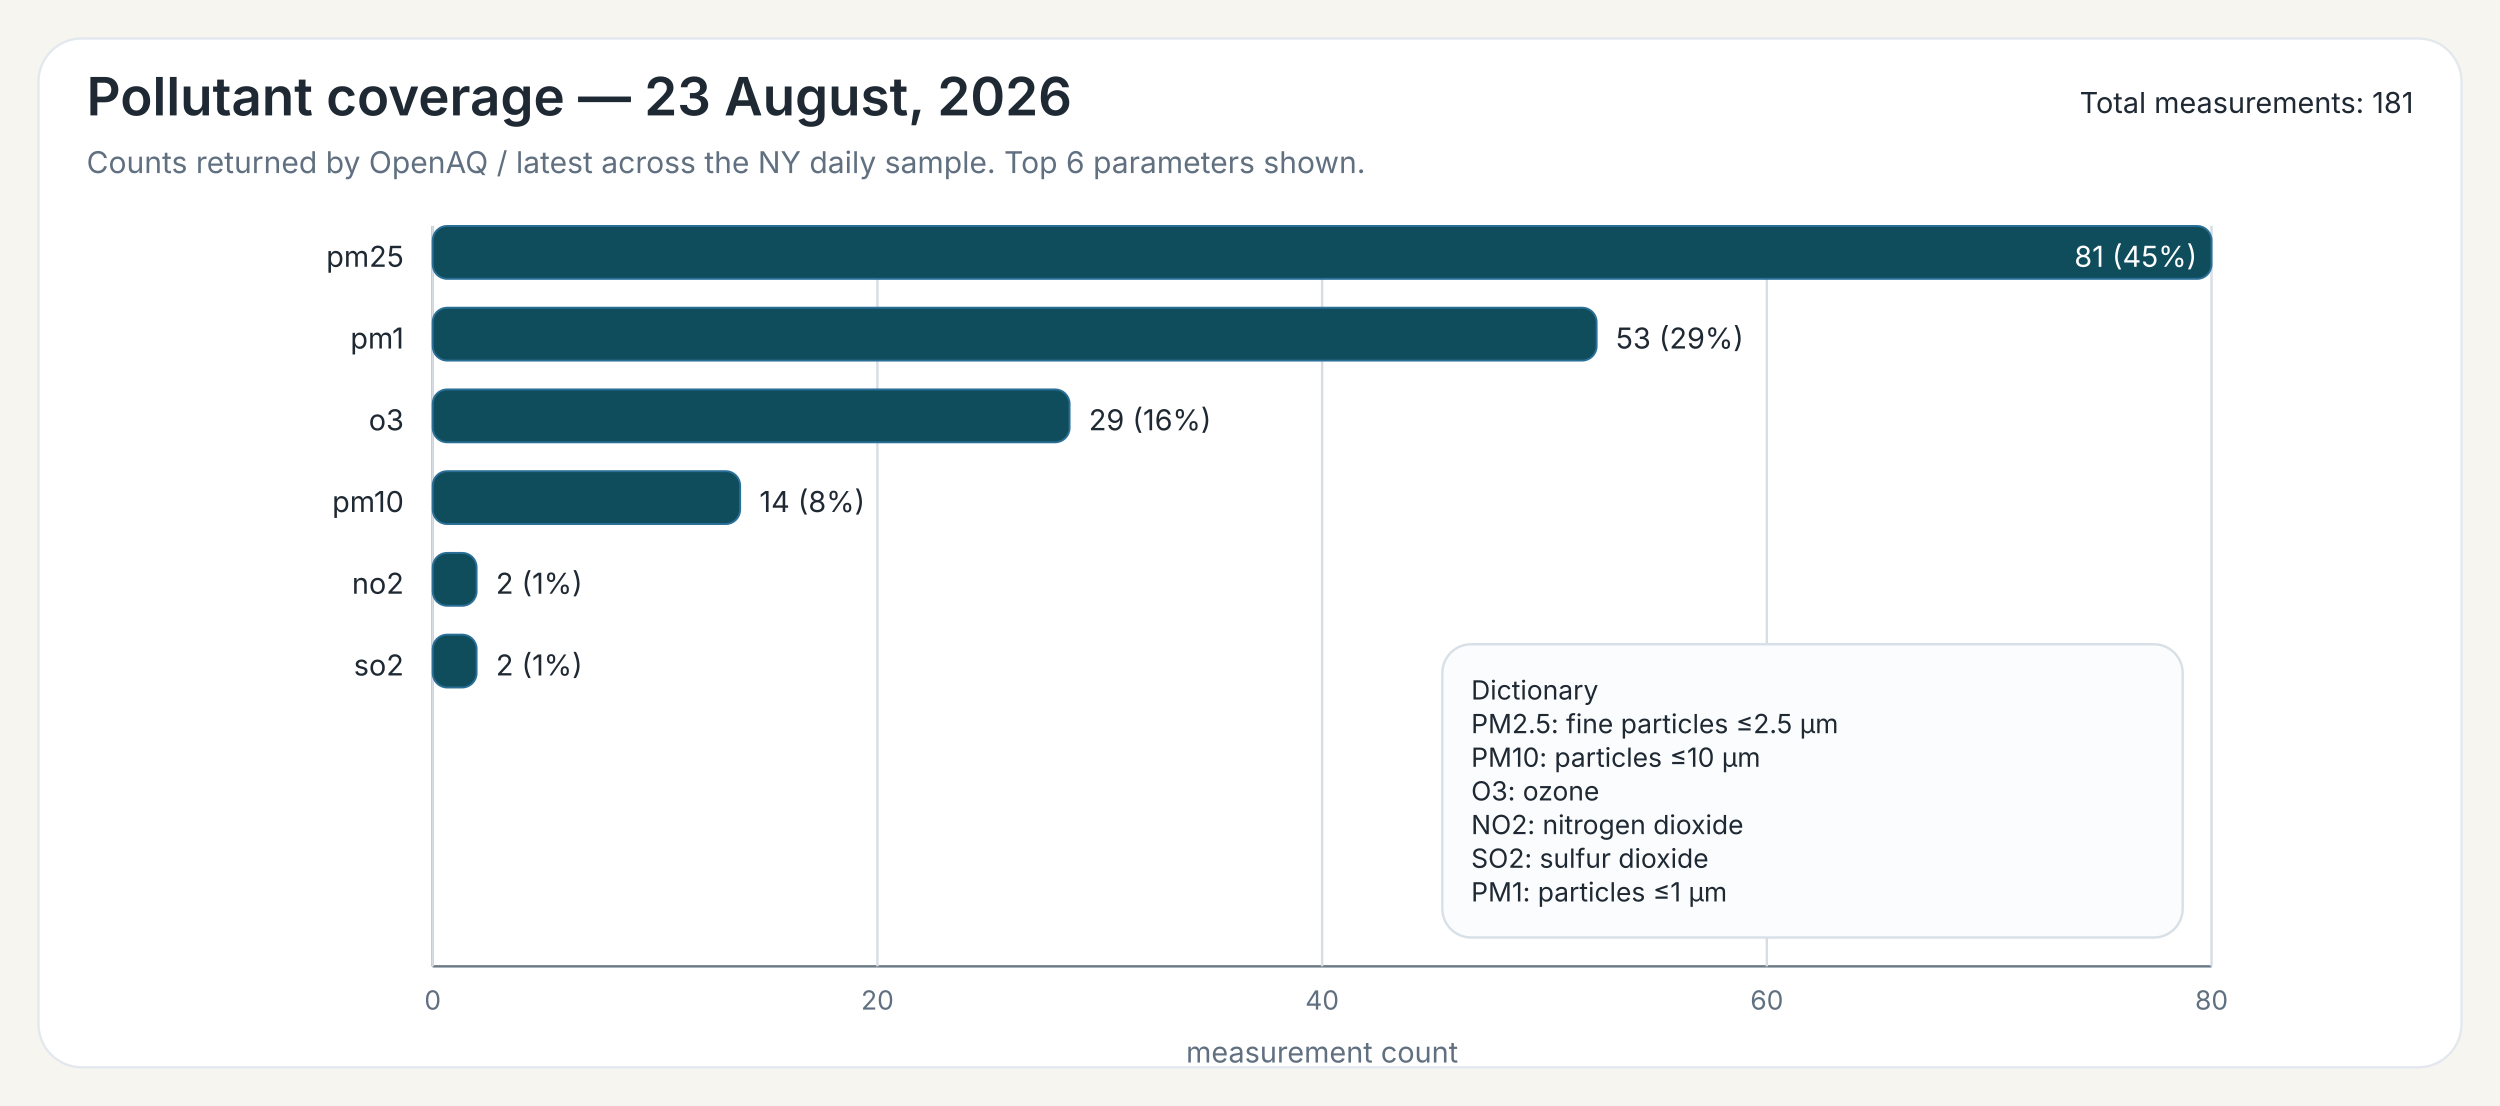
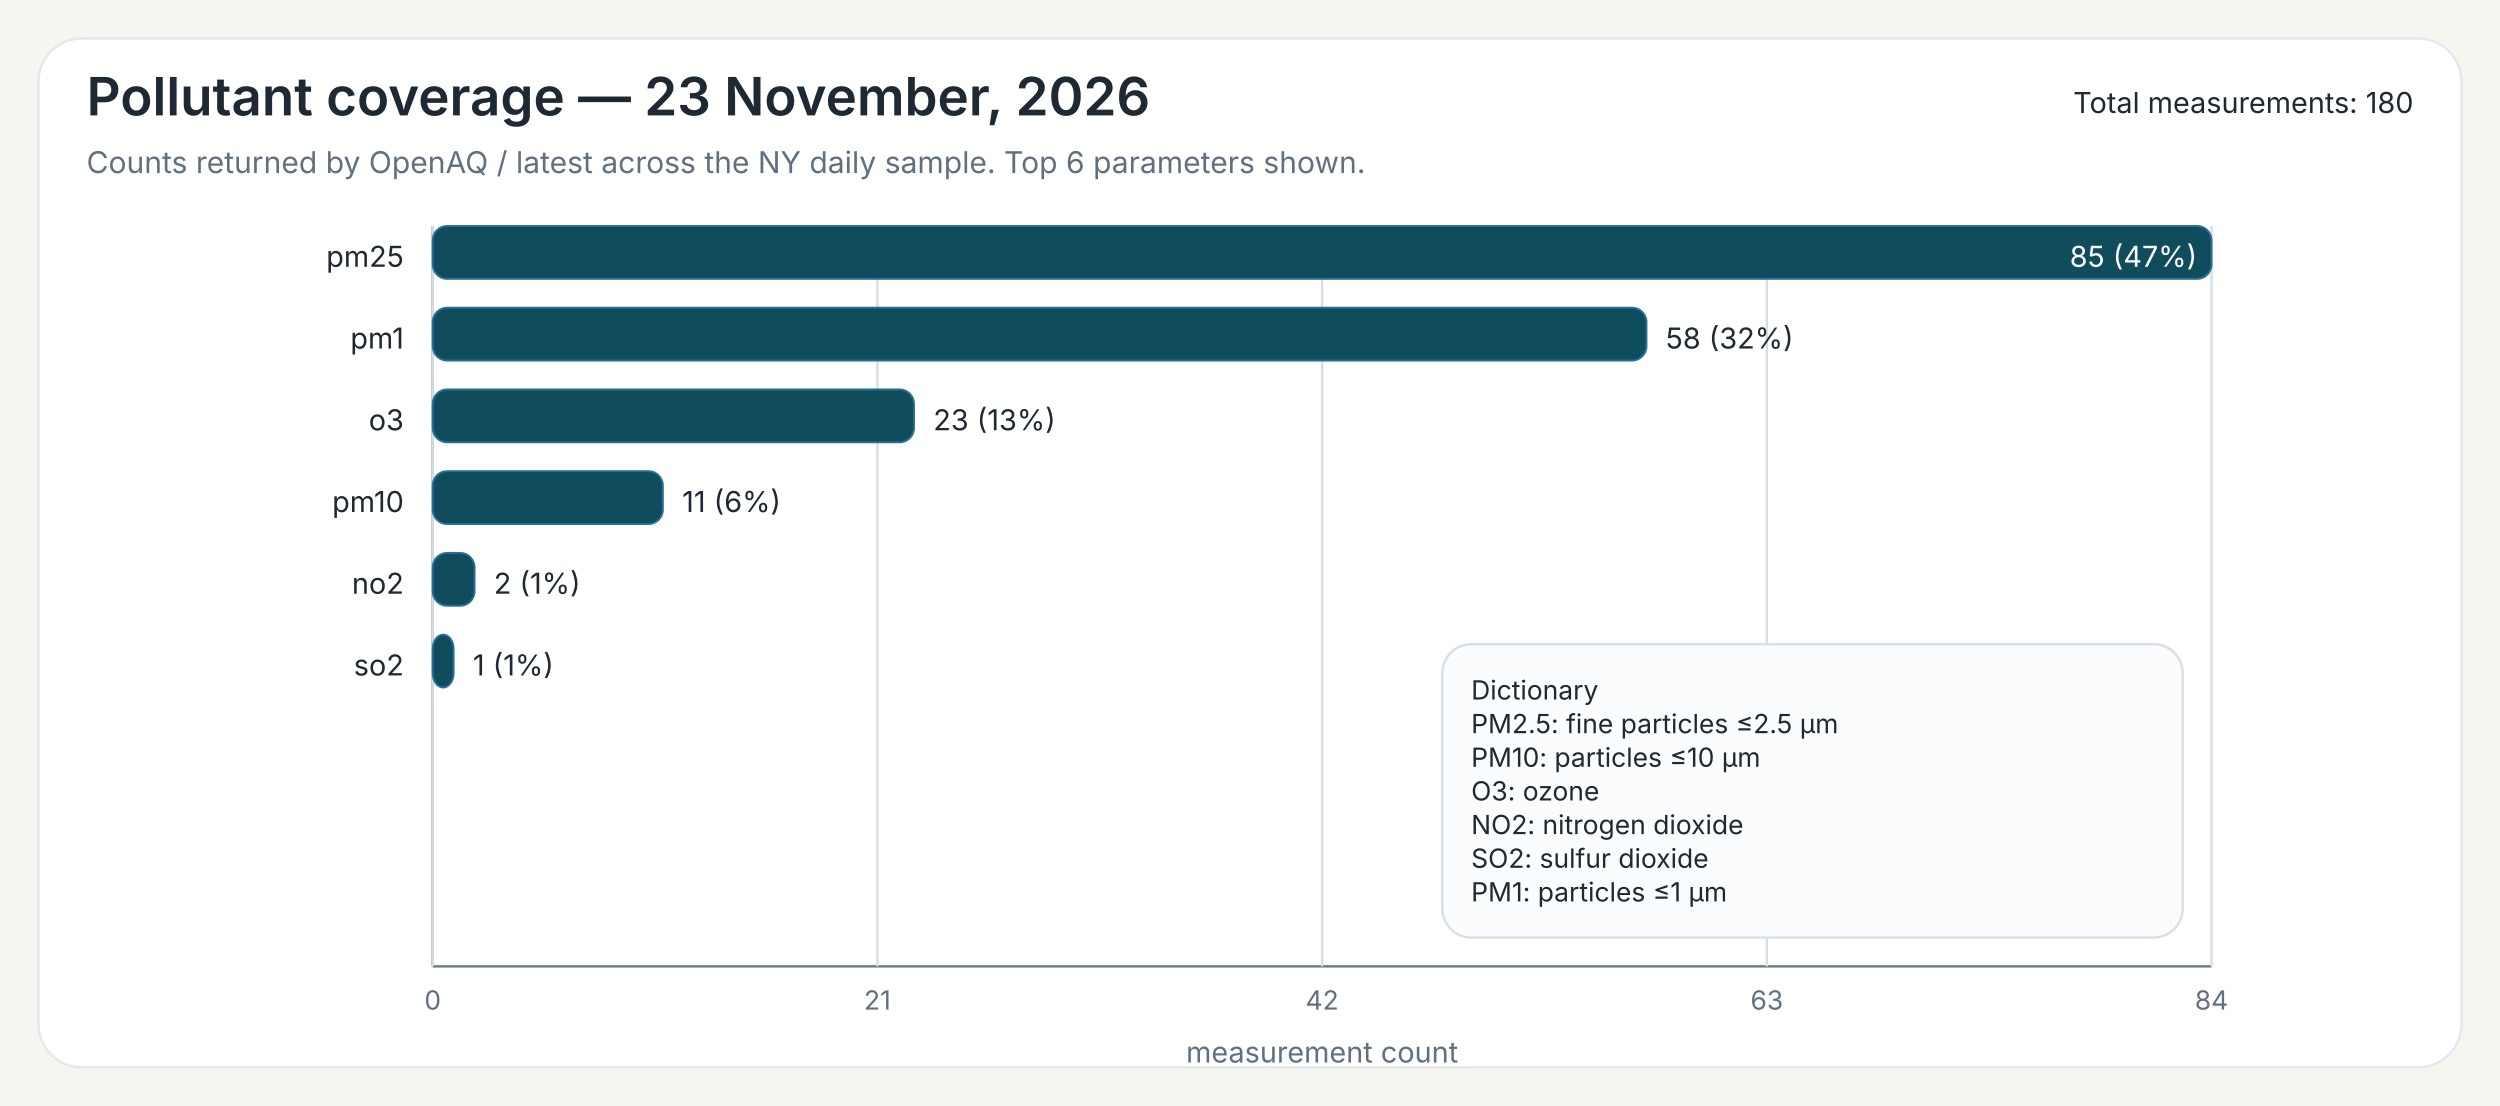
<svg xmlns="http://www.w3.org/2000/svg" width="1040" height="460">
  <rect x="0" y="0" width="1040" height="460" fill="#F7F5EF" />
  <rect x="16" y="16" width="1008" height="428" rx="18" ry="18" fill="#FFFFFF" stroke="#E3E8EE" stroke-width="1" />
-   <text x="36" y="48" font-family="Public Sans, Inter, Aptos, Segoe UI, Arial, sans-serif" font-size="22" font-weight="600" fill="#1F2933">Pollutant coverage — 23 August, 2026</text>
+   <text x="36" y="48" font-family="Public Sans, Inter, Aptos, Segoe UI, Arial, sans-serif" font-size="22" font-weight="600" fill="#1F2933">Pollutant coverage — 23 November, 2026</text>
  <text x="36" y="72" font-family="Public Sans, Inter, Aptos, Segoe UI, Arial, sans-serif" font-size="12.5" font-weight="400" fill="#607080">Counts returned by OpenAQ / latest across the NY daily sample. Top 6 parameters shown.</text>
-   <text x="1004" y="47" font-family="Public Sans, Inter, Aptos, Segoe UI, Arial, sans-serif" font-size="12" text-anchor="end" fill="#1F2933">Total measurements: 181</text>
+   <text x="1004" y="47" font-family="Public Sans, Inter, Aptos, Segoe UI, Arial, sans-serif" font-size="12" text-anchor="end" fill="#1F2933">Total measurements: 180</text>
  <line x1="180" y1="94" x2="180" y2="402" stroke="#6B7A86" stroke-width="1" />
  <line x1="180" y1="402" x2="920" y2="402" stroke="#6B7A86" stroke-width="1" />
  <line x1="180.00" y1="94" x2="180.00" y2="402" stroke="#D7DDE3" stroke-width="1" />
  <text x="180.00" y="420" font-family="Inter, Aptos, Segoe UI, Arial, sans-serif" font-size="11" text-anchor="middle" fill="#607080">0</text>
  <line x1="365.00" y1="94" x2="365.00" y2="402" stroke="#D7DDE3" stroke-width="1" />
-   <text x="365.00" y="420" font-family="Inter, Aptos, Segoe UI, Arial, sans-serif" font-size="11" text-anchor="middle" fill="#607080">20</text>
+   <text x="365.00" y="420" font-family="Inter, Aptos, Segoe UI, Arial, sans-serif" font-size="11" text-anchor="middle" fill="#607080">21</text>
  <line x1="550.00" y1="94" x2="550.00" y2="402" stroke="#D7DDE3" stroke-width="1" />
-   <text x="550.00" y="420" font-family="Inter, Aptos, Segoe UI, Arial, sans-serif" font-size="11" text-anchor="middle" fill="#607080">40</text>
+   <text x="550.00" y="420" font-family="Inter, Aptos, Segoe UI, Arial, sans-serif" font-size="11" text-anchor="middle" fill="#607080">42</text>
  <line x1="735.00" y1="94" x2="735.00" y2="402" stroke="#D7DDE3" stroke-width="1" />
-   <text x="735.00" y="420" font-family="Inter, Aptos, Segoe UI, Arial, sans-serif" font-size="11" text-anchor="middle" fill="#607080">60</text>
+   <text x="735.00" y="420" font-family="Inter, Aptos, Segoe UI, Arial, sans-serif" font-size="11" text-anchor="middle" fill="#607080">63</text>
  <line x1="920.00" y1="94" x2="920.00" y2="402" stroke="#D7DDE3" stroke-width="1" />
-   <text x="920.00" y="420" font-family="Inter, Aptos, Segoe UI, Arial, sans-serif" font-size="11" text-anchor="middle" fill="#607080">80</text>
+   <text x="920.00" y="420" font-family="Inter, Aptos, Segoe UI, Arial, sans-serif" font-size="11" text-anchor="middle" fill="#607080">84</text>
  <text x="550.00" y="442" font-family="Inter, Aptos, Segoe UI, Arial, sans-serif" font-size="12" text-anchor="middle" fill="#607080">measurement count</text>
  <text x="168" y="111" font-family="Inter, Aptos, Segoe UI, Arial, sans-serif" font-size="12" text-anchor="end" fill="#1F2933">pm25</text>
  <rect x="180" y="94" width="740.00" height="22" rx="6" ry="6" fill="#0F4C5C" stroke="#2A6F97" stroke-width="0.8" />
-   <text x="914.00" y="111" font-family="Inter, Aptos, Segoe UI, Arial, sans-serif" font-size="12" fill="white" text-anchor="end">81 (45%)</text>
+   <text x="914.00" y="111" font-family="Inter, Aptos, Segoe UI, Arial, sans-serif" font-size="12" fill="white" text-anchor="end">85 (47%)</text>
  <text x="168" y="145" font-family="Inter, Aptos, Segoe UI, Arial, sans-serif" font-size="12" text-anchor="end" fill="#1F2933">pm1</text>
-   <rect x="180" y="128" width="484.20" height="22" rx="6" ry="6" fill="#0F4C5C" stroke="#2A6F97" stroke-width="0.8" />
-   <text x="672.20" y="145" font-family="Inter, Aptos, Segoe UI, Arial, sans-serif" font-size="12" fill="#1F2933">53 (29%)</text>
+   <rect x="180" y="128" width="504.94" height="22" rx="6" ry="6" fill="#0F4C5C" stroke="#2A6F97" stroke-width="0.8" />
+   <text x="692.94" y="145" font-family="Inter, Aptos, Segoe UI, Arial, sans-serif" font-size="12" fill="#1F2933">58 (32%)</text>
  <text x="168" y="179" font-family="Inter, Aptos, Segoe UI, Arial, sans-serif" font-size="12" text-anchor="end" fill="#1F2933">o3</text>
-   <rect x="180" y="162" width="264.94" height="22" rx="6" ry="6" fill="#0F4C5C" stroke="#2A6F97" stroke-width="0.8" />
-   <text x="452.94" y="179" font-family="Inter, Aptos, Segoe UI, Arial, sans-serif" font-size="12" fill="#1F2933">29 (16%)</text>
+   <rect x="180" y="162" width="200.24" height="22" rx="6" ry="6" fill="#0F4C5C" stroke="#2A6F97" stroke-width="0.8" />
+   <text x="388.24" y="179" font-family="Inter, Aptos, Segoe UI, Arial, sans-serif" font-size="12" fill="#1F2933">23 (13%)</text>
  <text x="168" y="213" font-family="Inter, Aptos, Segoe UI, Arial, sans-serif" font-size="12" text-anchor="end" fill="#1F2933">pm10</text>
-   <rect x="180" y="196" width="127.90" height="22" rx="6" ry="6" fill="#0F4C5C" stroke="#2A6F97" stroke-width="0.8" />
-   <text x="315.90" y="213" font-family="Inter, Aptos, Segoe UI, Arial, sans-serif" font-size="12" fill="#1F2933">14 (8%)</text>
+   <rect x="180" y="196" width="95.76" height="22" rx="6" ry="6" fill="#0F4C5C" stroke="#2A6F97" stroke-width="0.8" />
+   <text x="283.76" y="213" font-family="Inter, Aptos, Segoe UI, Arial, sans-serif" font-size="12" fill="#1F2933">11 (6%)</text>
  <text x="168" y="247" font-family="Inter, Aptos, Segoe UI, Arial, sans-serif" font-size="12" text-anchor="end" fill="#1F2933">no2</text>
-   <rect x="180" y="230" width="18.27" height="22" rx="6" ry="6" fill="#0F4C5C" stroke="#2A6F97" stroke-width="0.8" />
-   <text x="206.27" y="247" font-family="Inter, Aptos, Segoe UI, Arial, sans-serif" font-size="12" fill="#1F2933">2 (1%)</text>
+   <rect x="180" y="230" width="17.41" height="22" rx="6" ry="6" fill="#0F4C5C" stroke="#2A6F97" stroke-width="0.8" />
+   <text x="205.41" y="247" font-family="Inter, Aptos, Segoe UI, Arial, sans-serif" font-size="12" fill="#1F2933">2 (1%)</text>
  <text x="168" y="281" font-family="Inter, Aptos, Segoe UI, Arial, sans-serif" font-size="12" text-anchor="end" fill="#1F2933">so2</text>
-   <rect x="180" y="264" width="18.27" height="22" rx="6" ry="6" fill="#0F4C5C" stroke="#2A6F97" stroke-width="0.8" />
-   <text x="206.27" y="281" font-family="Inter, Aptos, Segoe UI, Arial, sans-serif" font-size="12" fill="#1F2933">2 (1%)</text>
+   <rect x="180" y="264" width="8.71" height="22" rx="6" ry="6" fill="#0F4C5C" stroke="#2A6F97" stroke-width="0.8" />
+   <text x="196.71" y="281" font-family="Inter, Aptos, Segoe UI, Arial, sans-serif" font-size="12" fill="#1F2933">1 (1%)</text>
  <rect x="600.00" y="268.00" width="308" height="122" rx="12" ry="12" fill="#FBFCFD" stroke="#D8E0E7" stroke-width="1" />
  <text x="612.00" y="291.00" font-family="Inter, Aptos, Segoe UI, Arial, sans-serif" font-size="11" fill="#1F2933">Dictionary</text>
  <text x="612.00" y="305.00" font-family="Inter, Aptos, Segoe UI, Arial, sans-serif" font-size="11" fill="#1F2933">PM2.5: fine particles ≤2.5 µm</text>
  <text x="612.00" y="319.00" font-family="Inter, Aptos, Segoe UI, Arial, sans-serif" font-size="11" fill="#1F2933">PM10: particles ≤10 µm</text>
  <text x="612.00" y="333.00" font-family="Inter, Aptos, Segoe UI, Arial, sans-serif" font-size="11" fill="#1F2933">O3: ozone</text>
  <text x="612.00" y="347.00" font-family="Inter, Aptos, Segoe UI, Arial, sans-serif" font-size="11" fill="#1F2933">NO2: nitrogen dioxide</text>
  <text x="612.00" y="361.00" font-family="Inter, Aptos, Segoe UI, Arial, sans-serif" font-size="11" fill="#1F2933">SO2: sulfur dioxide</text>
  <text x="612.00" y="375.00" font-family="Inter, Aptos, Segoe UI, Arial, sans-serif" font-size="11" fill="#1F2933">PM1: particles ≤1 µm</text>
</svg>
